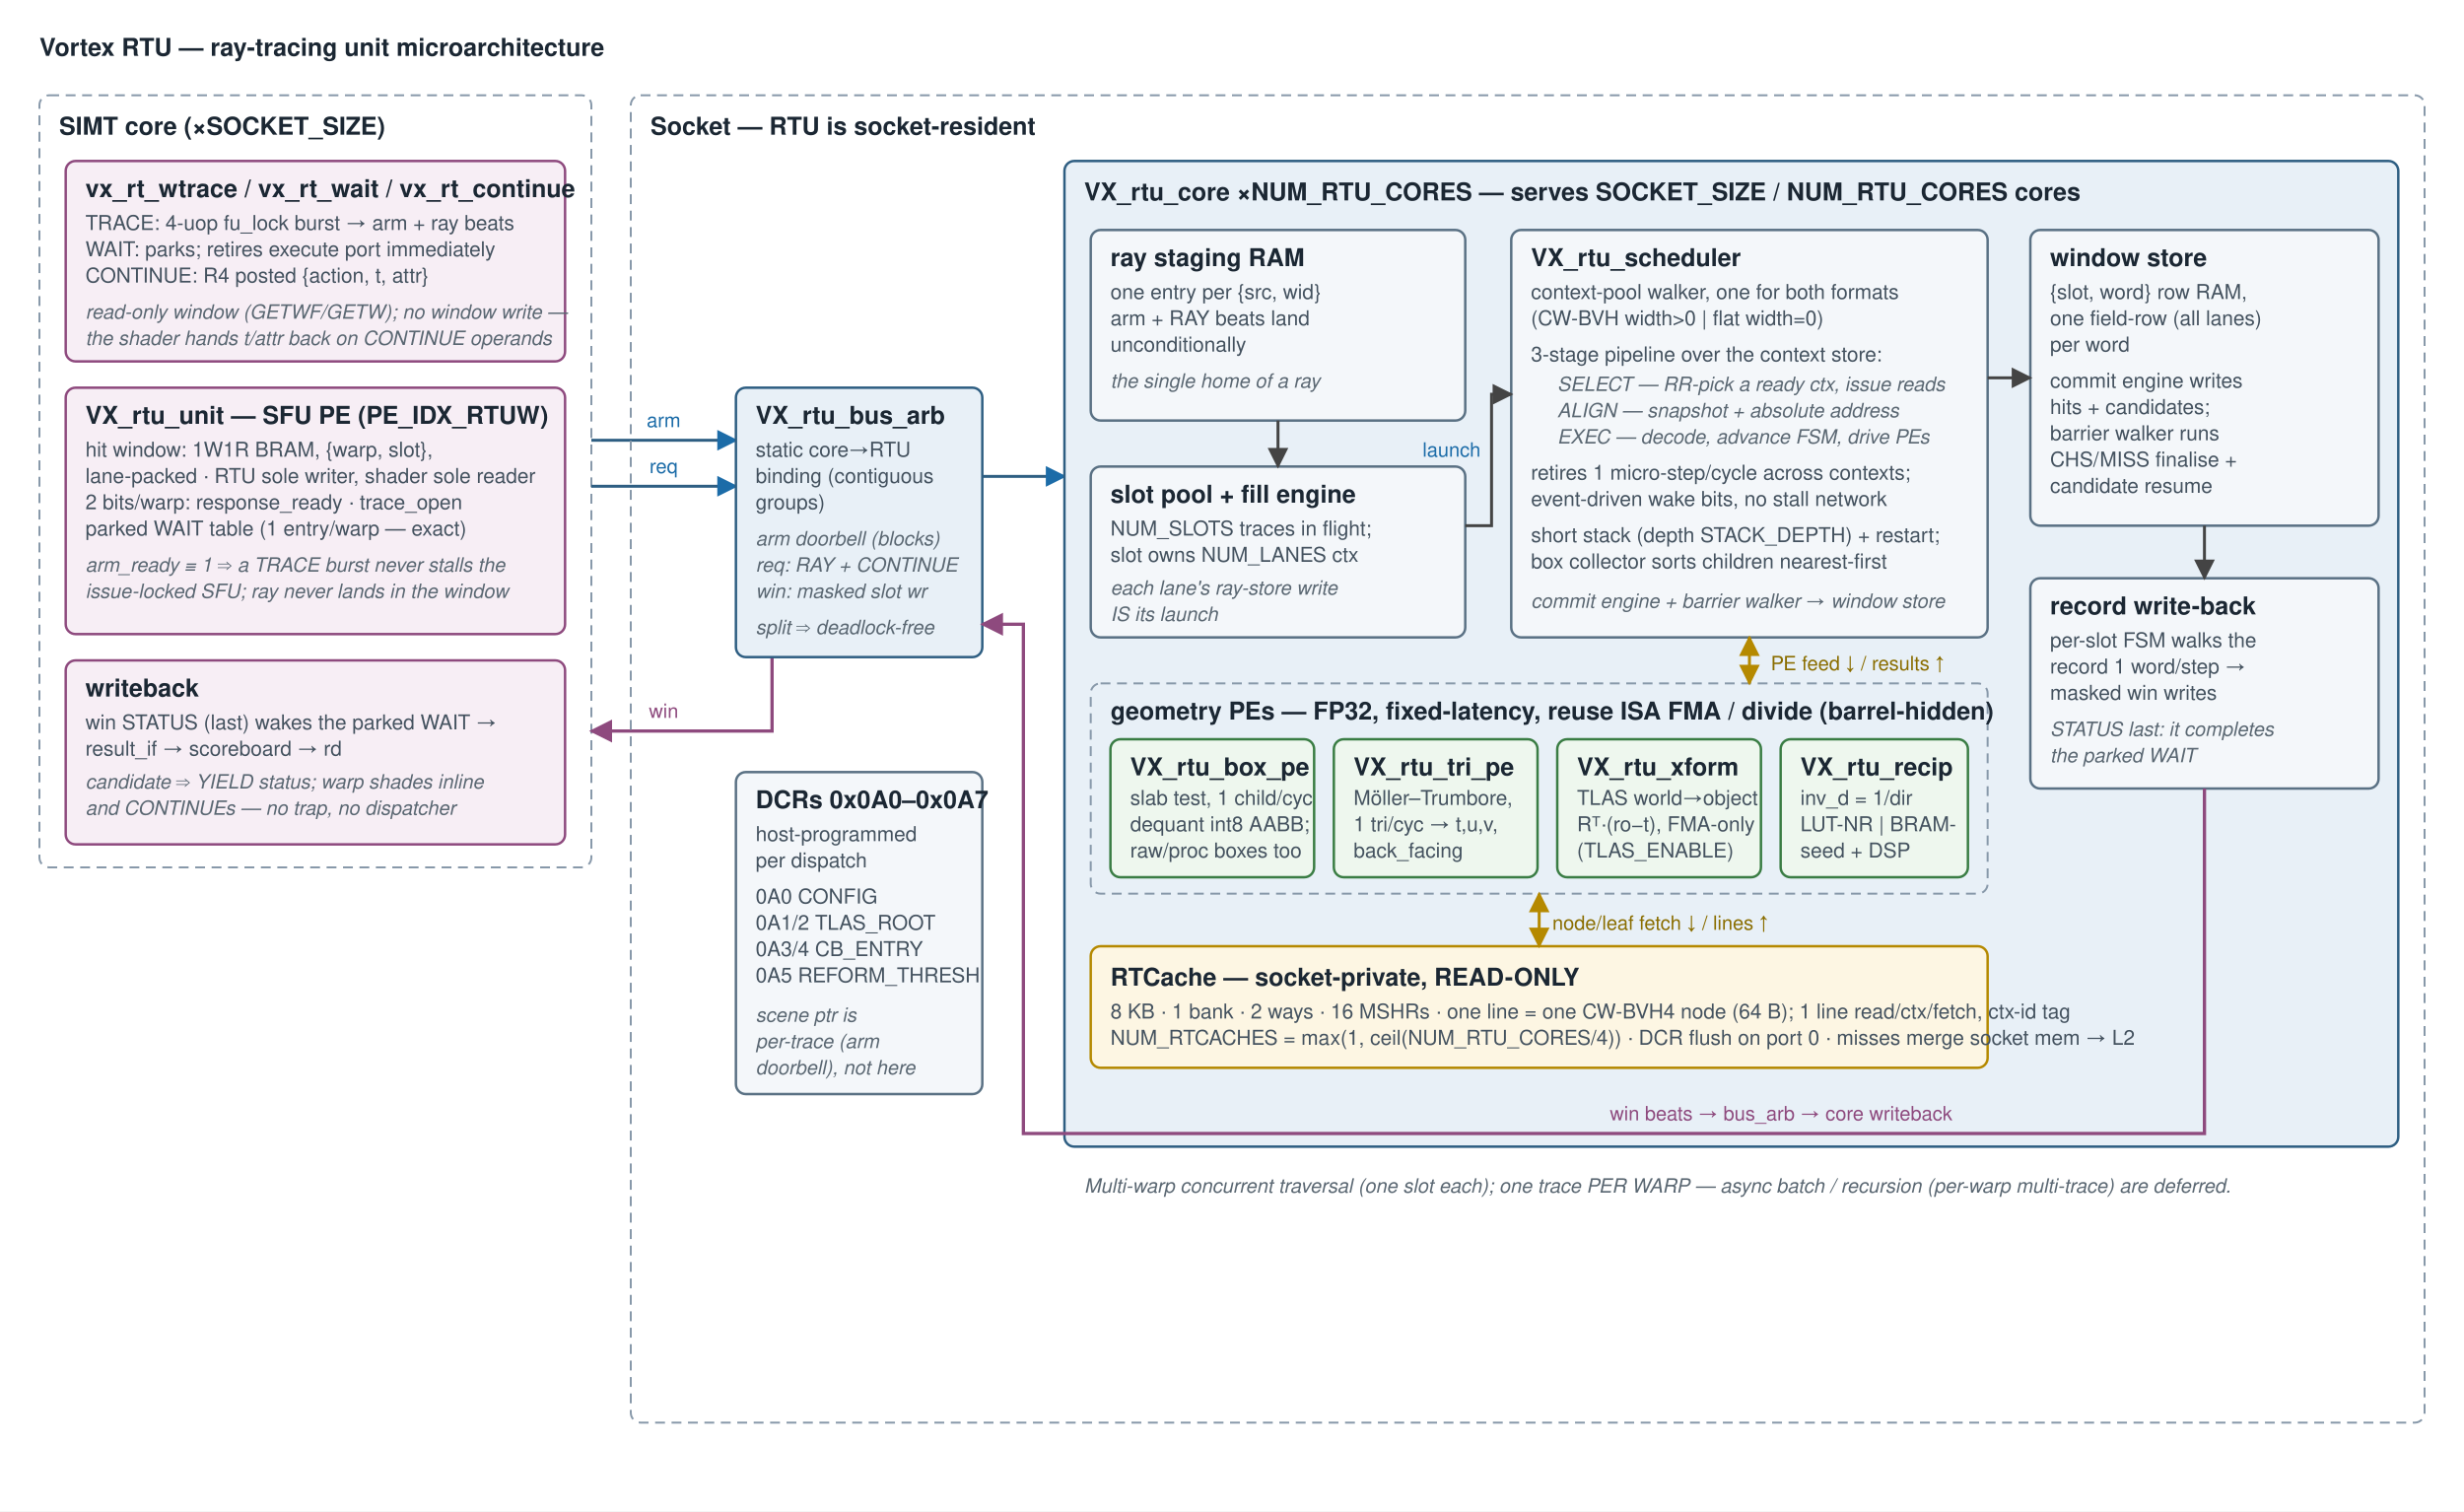
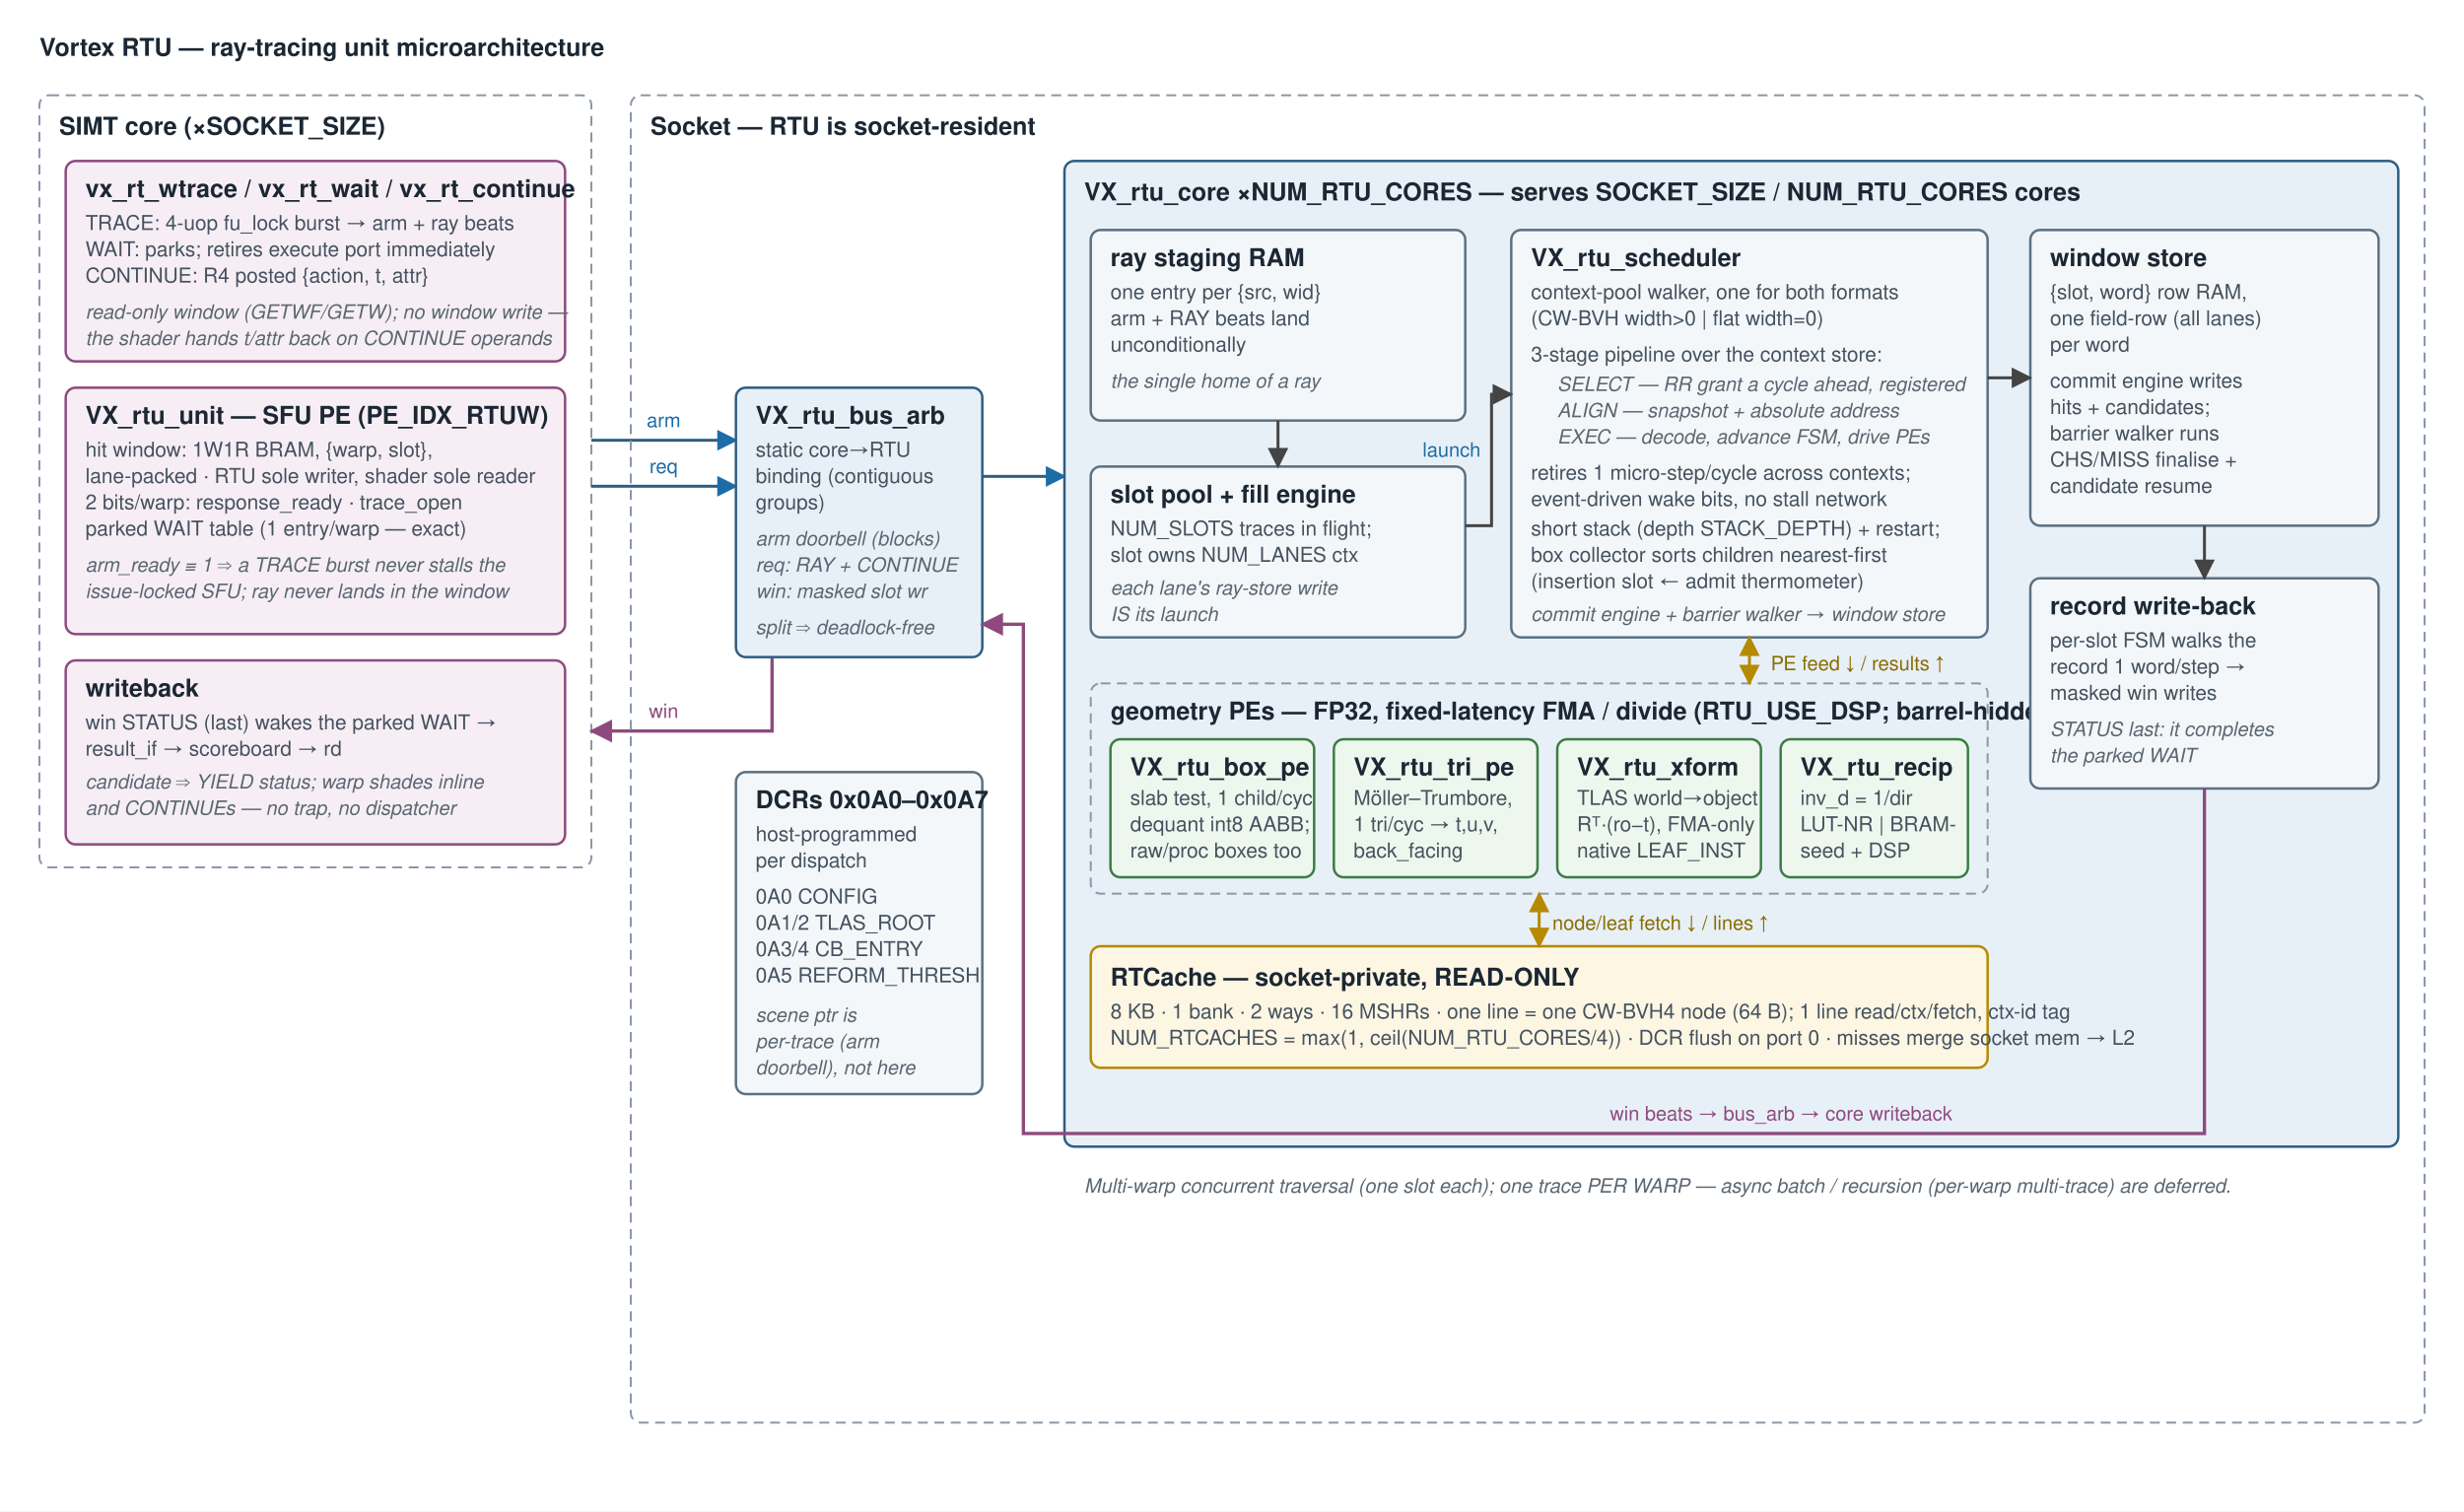
<svg xmlns="http://www.w3.org/2000/svg" viewBox="0 0 1500 920" font-family="Helvetica, Arial, sans-serif">
  <defs>
    <marker id="arr" viewBox="0 0 10 10" refX="9" refY="5" markerWidth="7" markerHeight="7" orient="auto-start-reverse">
      <path d="M0,0 L10,5 L0,10 z" fill="#444" />
    </marker>
    <marker id="arrg" viewBox="0 0 10 10" refX="9" refY="5" markerWidth="7" markerHeight="7" orient="auto-start-reverse">
      <path d="M0,0 L10,5 L0,10 z" fill="#b58900" />
    </marker>
    <marker id="arrb" viewBox="0 0 10 10" refX="9" refY="5" markerWidth="7" markerHeight="7" orient="auto-start-reverse">
      <path d="M0,0 L10,5 L0,10 z" fill="#1c6ca8" />
    </marker>
    <marker id="arrp" viewBox="0 0 10 10" refX="9" refY="5" markerWidth="7" markerHeight="7" orient="auto-start-reverse">
      <path d="M0,0 L10,5 L0,10 z" fill="#8e4a7e" />
    </marker>
  </defs>
  <style>
    .core { fill:#f7eef5; stroke:#8e4a7e; stroke-width:1.5; }
    .unit { fill:#e8f0f7; stroke:#2e5e82; stroke-width:1.5; }
    .mem  { fill:#fdf6e3; stroke:#b58900; stroke-width:1.5; }
    .box  { fill:#f4f7fa; stroke:#5a7184; stroke-width:1.5; }
    .pe   { fill:#eef7ee; stroke:#3a7d44; stroke-width:1.5; }
    .grp  { fill:none; stroke:#8899aa; stroke-width:1.2; stroke-dasharray:6 4; }
    .t    { fill:#1b2733; font-size:15px; font-weight:bold; }
    .ts   { fill:#44525f; font-size:12.5px; }
    .tt   { fill:#5a6772; font-size:12px; font-style:italic; }
    .flow { stroke:#444; stroke-width:1.8; fill:none; marker-end:url(#arr); }
    .flowg{ stroke:#b58900; stroke-width:1.8; fill:none; marker-end:url(#arrg); marker-start:url(#arrg); }
    .arm  { stroke:#2e5e82; stroke-width:1.8; fill:none; marker-end:url(#arrb); }
    .req  { stroke:#2e5e82; stroke-width:1.8; fill:none; marker-end:url(#arrb); }
    .rail { stroke:#8e4a7e; stroke-width:2.0; fill:none; marker-end:url(#arrp); }
    .lbl  { fill:#1c6ca8; font-size:12px; }
    .lblg { fill:#8a6d00; font-size:12px; }
    .lblp { fill:#8e4a7e; font-size:12px; }
  </style>
  <rect x="0" y="0" width="1500" height="920" fill="#ffffff" />
  <text x="24" y="34" class="t" font-size="20">Vortex RTU — ray-tracing unit microarchitecture</text>
  <rect x="24" y="58" width="336" height="470" rx="6" class="grp" />
  <text x="36" y="82" class="t">SIMT core (×SOCKET_SIZE)</text>
  <rect x="40" y="98" width="304" height="122" rx="6" class="core" />
  <text x="52" y="120" class="t">vx_rt_wtrace / vx_rt_wait / vx_rt_continue</text>
  <text x="52" y="140" class="ts">TRACE: 4-uop fu_lock burst → arm + ray beats</text>
  <text x="52" y="156" class="ts">WAIT: parks; retires execute port immediately</text>
  <text x="52" y="172" class="ts">CONTINUE: R4 posted {action, t, attr}</text>
  <text x="52" y="194" class="tt">read-only window (GETWF/GETW); no window write —</text>
  <text x="52" y="210" class="tt">the shader hands t/attr back on CONTINUE operands</text>
  <rect x="40" y="236" width="304" height="150" rx="6" class="core" />
  <text x="52" y="258" class="t">VX_rtu_unit — SFU PE (PE_IDX_RTUW)</text>
  <text x="52" y="278" class="ts">hit window: 1W1R BRAM, {warp, slot},</text>
  <text x="52" y="294" class="ts">lane-packed · RTU sole writer, shader sole reader</text>
  <text x="52" y="310" class="ts">2 bits/warp: response_ready · trace_open</text>
  <text x="52" y="326" class="ts">parked WAIT table (1 entry/warp — exact)</text>
  <text x="52" y="348" class="tt">arm_ready ≡ 1 ⇒ a TRACE burst never stalls the</text>
  <text x="52" y="364" class="tt">issue-locked SFU; ray never lands in the window</text>
  <rect x="40" y="402" width="304" height="112" rx="6" class="core" />
  <text x="52" y="424" class="t">writeback</text>
  <text x="52" y="444" class="ts">win STATUS (last) wakes the parked WAIT →</text>
  <text x="52" y="460" class="ts">result_if → scoreboard → rd</text>
  <text x="52" y="480" class="tt">candidate ⇒ YIELD status; warp shades inline</text>
  <text x="52" y="496" class="tt">and CONTINUEs — no trap, no dispatcher</text>
  <path d="M 360 268 L 448 268" class="arm" />
  <text x="404" y="260" class="lbl" text-anchor="middle">arm</text>
  <path d="M 360 296 L 448 296" class="req" />
  <text x="404" y="288" class="lbl" text-anchor="middle">req</text>
  <path d="M 470 400 L 470 445 L 360 445" class="rail" />
  <text x="404" y="437" class="lblp" text-anchor="middle">win</text>
  <rect x="384" y="58" width="1092" height="808" rx="6" class="grp" />
  <text x="396" y="82" class="t">Socket — RTU is socket-resident</text>
  <rect x="448" y="236" width="150" height="164" rx="6" class="unit" />
  <text x="460" y="258" class="t">VX_rtu_bus_arb</text>
  <text x="460" y="278" class="ts">static core→RTU</text>
  <text x="460" y="294" class="ts">binding (contiguous</text>
  <text x="460" y="310" class="ts">groups)</text>
  <text x="460" y="332" class="tt">arm doorbell (blocks)</text>
  <text x="460" y="348" class="tt">req: RAY + CONTINUE</text>
  <text x="460" y="364" class="tt">win: masked slot wr</text>
  <text x="460" y="386" class="tt">split ⇒ deadlock-free</text>
  <path d="M 598 290 L 648 290" class="req" />
  <rect x="648" y="98" width="812" height="600" rx="6" class="unit" />
  <text x="660" y="122" class="t">VX_rtu_core ×NUM_RTU_CORES — serves SOCKET_SIZE / NUM_RTU_CORES cores</text>
  <rect x="664" y="140" width="228" height="116" rx="6" class="box" />
  <text x="676" y="162" class="t">ray staging RAM</text>
  <text x="676" y="182" class="ts">one entry per {src, wid}</text>
  <text x="676" y="198" class="ts">arm + RAY beats land</text>
  <text x="676" y="214" class="ts">unconditionally</text>
  <text x="676" y="236" class="tt">the single home of a ray</text>
  <rect x="664" y="284" width="228" height="104" rx="6" class="box" />
  <text x="676" y="306" class="t">slot pool + fill engine</text>
  <text x="676" y="326" class="ts">NUM_SLOTS traces in flight;</text>
  <text x="676" y="342" class="ts">slot owns NUM_LANES ctx</text>
  <text x="676" y="362" class="tt">each lane's ray-store write</text>
  <text x="676" y="378" class="tt">IS its launch</text>
  <path d="M 778 256 L 778 284" class="flow" />
  <rect x="920" y="140" width="290" height="248" rx="6" class="box" />
  <text x="932" y="162" class="t">VX_rtu_scheduler</text>
  <text x="932" y="182" class="ts">context-pool walker, one for both formats</text>
  <text x="932" y="198" class="ts">(CW-BVH width&gt;0 | flat width=0)</text>
  <text x="932" y="220" class="ts">3-stage pipeline over the context store:</text>
-   <text x="948" y="238" class="tt">SELECT — RR-pick a ready ctx, issue reads</text>
+   <text x="948" y="238" class="tt">SELECT — RR grant a cycle ahead, registered</text>
  <text x="948" y="254" class="tt">ALIGN — snapshot + absolute address</text>
  <text x="948" y="270" class="tt">EXEC — decode, advance FSM, drive PEs</text>
  <text x="932" y="292" class="ts">retires 1 micro-step/cycle across contexts;</text>
  <text x="932" y="308" class="ts">event-driven wake bits, no stall network</text>
-   <text x="932" y="330" class="ts">short stack (depth STACK_DEPTH) + restart;</text>
-   <text x="932" y="346" class="ts">box collector sorts children nearest-first</text>
-   <text x="932" y="370" class="tt">commit engine + barrier walker → window store</text>
+   <text x="932" y="326" class="ts">short stack (depth STACK_DEPTH) + restart;</text>
+   <text x="932" y="342" class="ts">box collector sorts children nearest-first</text>
+   <text x="932" y="358" class="ts">(insertion slot ← admit thermometer)</text>
+   <text x="932" y="378" class="tt">commit engine + barrier walker → window store</text>
  <path d="M 892 320 L 908 320 L 908 240 L 920 240" class="flow" />
  <text x="866" y="278" class="lbl">launch</text>
  <rect x="664" y="416" width="546" height="128" rx="6" class="grp" />
-   <text x="676" y="438" class="t" fill="#3a7d44">geometry PEs — FP32, fixed-latency, reuse ISA FMA / divide (barrel-hidden)</text>
+   <text x="676" y="438" class="t" fill="#3a7d44">geometry PEs — FP32, fixed-latency FMA / divide (RTU_USE_DSP; barrel-hidden)</text>
  <rect x="676" y="450" width="124" height="84" rx="6" class="pe" />
  <text x="688" y="472" class="t">VX_rtu_box_pe</text>
  <text x="688" y="490" class="ts">slab test, 1 child/cyc</text>
  <text x="688" y="506" class="ts">dequant int8 AABB;</text>
  <text x="688" y="522" class="ts">raw/proc boxes too</text>
  <rect x="812" y="450" width="124" height="84" rx="6" class="pe" />
  <text x="824" y="472" class="t">VX_rtu_tri_pe</text>
  <text x="824" y="490" class="ts">Möller–Trumbore,</text>
  <text x="824" y="506" class="ts">1 tri/cyc → t,u,v,</text>
  <text x="824" y="522" class="ts">back_facing</text>
  <rect x="948" y="450" width="124" height="84" rx="6" class="pe" />
  <text x="960" y="472" class="t">VX_rtu_xform</text>
  <text x="960" y="490" class="ts">TLAS world→object</text>
  <text x="960" y="506" class="ts">Rᵀ·(ro−t), FMA-only</text>
-   <text x="960" y="522" class="ts">(TLAS_ENABLE)</text>
+   <text x="960" y="522" class="ts">native LEAF_INST</text>
  <rect x="1084" y="450" width="114" height="84" rx="6" class="pe" />
  <text x="1096" y="472" class="t">VX_rtu_recip</text>
  <text x="1096" y="490" class="ts">inv_d = 1/dir</text>
  <text x="1096" y="506" class="ts">LUT-NR | BRAM-</text>
  <text x="1096" y="522" class="ts">seed + DSP</text>
  <path d="M 1065 388 L 1065 416" class="flowg" />
  <text x="1078" y="408" class="lblg">PE feed ↓ / results ↑</text>
  <rect x="1236" y="140" width="212" height="180" rx="6" class="box" />
  <text x="1248" y="162" class="t">window store</text>
  <text x="1248" y="182" class="ts">{slot, word} row RAM,</text>
  <text x="1248" y="198" class="ts">one field-row (all lanes)</text>
  <text x="1248" y="214" class="ts">per word</text>
  <text x="1248" y="236" class="ts">commit engine writes</text>
  <text x="1248" y="252" class="ts">hits + candidates;</text>
  <text x="1248" y="268" class="ts">barrier walker runs</text>
  <text x="1248" y="284" class="ts">CHS/MISS finalise +</text>
  <text x="1248" y="300" class="ts">candidate resume</text>
  <rect x="1236" y="352" width="212" height="128" rx="6" class="box" />
  <text x="1248" y="374" class="t">record write-back</text>
  <text x="1248" y="394" class="ts">per-slot FSM walks the</text>
  <text x="1248" y="410" class="ts">record 1 word/step →</text>
  <text x="1248" y="426" class="ts">masked win writes</text>
  <text x="1248" y="448" class="tt">STATUS last: it completes</text>
  <text x="1248" y="464" class="tt">the parked WAIT</text>
  <path d="M 1210 230 L 1236 230" class="flow" />
  <path d="M 1342 320 L 1342 352" class="flow" />
  <rect x="664" y="576" width="546" height="74" rx="6" class="mem" />
  <text x="676" y="600" class="t">RTCache — socket-private, READ-ONLY</text>
  <text x="676" y="620" class="ts">8 KB · 1 bank · 2 ways · 16 MSHRs · one line = one CW-BVH4 node (64 B); 1 line read/ctx/fetch, ctx-id tag</text>
  <text x="676" y="636" class="ts">NUM_RTCACHES = max(1, ceil(NUM_RTU_CORES/4)) · DCR flush on port 0 · misses merge socket mem → L2</text>
  <path d="M 937 544 L 937 576" class="flowg" />
  <text x="945" y="566" class="lblg">node/leaf fetch ↓ / lines ↑</text>
  <path d="M 1342 480 L 1342 690 L 623 690 L 623 380 L 598 380" class="rail" />
  <text x="980" y="682" class="lblp">win beats → bus_arb → core writeback</text>
  <rect x="448" y="470" width="150" height="196" rx="6" class="box" />
  <text x="460" y="492" class="t">DCRs 0x0A0–0x0A7</text>
  <text x="460" y="512" class="ts">host-programmed</text>
  <text x="460" y="528" class="ts">per dispatch</text>
  <text x="460" y="550" class="ts">0A0 CONFIG</text>
  <text x="460" y="566" class="ts">0A1/2 TLAS_ROOT</text>
  <text x="460" y="582" class="ts">0A3/4 CB_ENTRY</text>
  <text x="460" y="598" class="ts">0A5 REFORM_THRESH</text>
  <text x="460" y="622" class="tt">scene ptr is</text>
  <text x="460" y="638" class="tt">per-trace (arm</text>
  <text x="460" y="654" class="tt">doorbell), not here</text>
  <text x="660" y="726" class="tt">Multi-warp concurrent traversal (one slot each); one trace PER WARP — async batch / recursion (per-warp multi-trace) are deferred.</text>
</svg>
